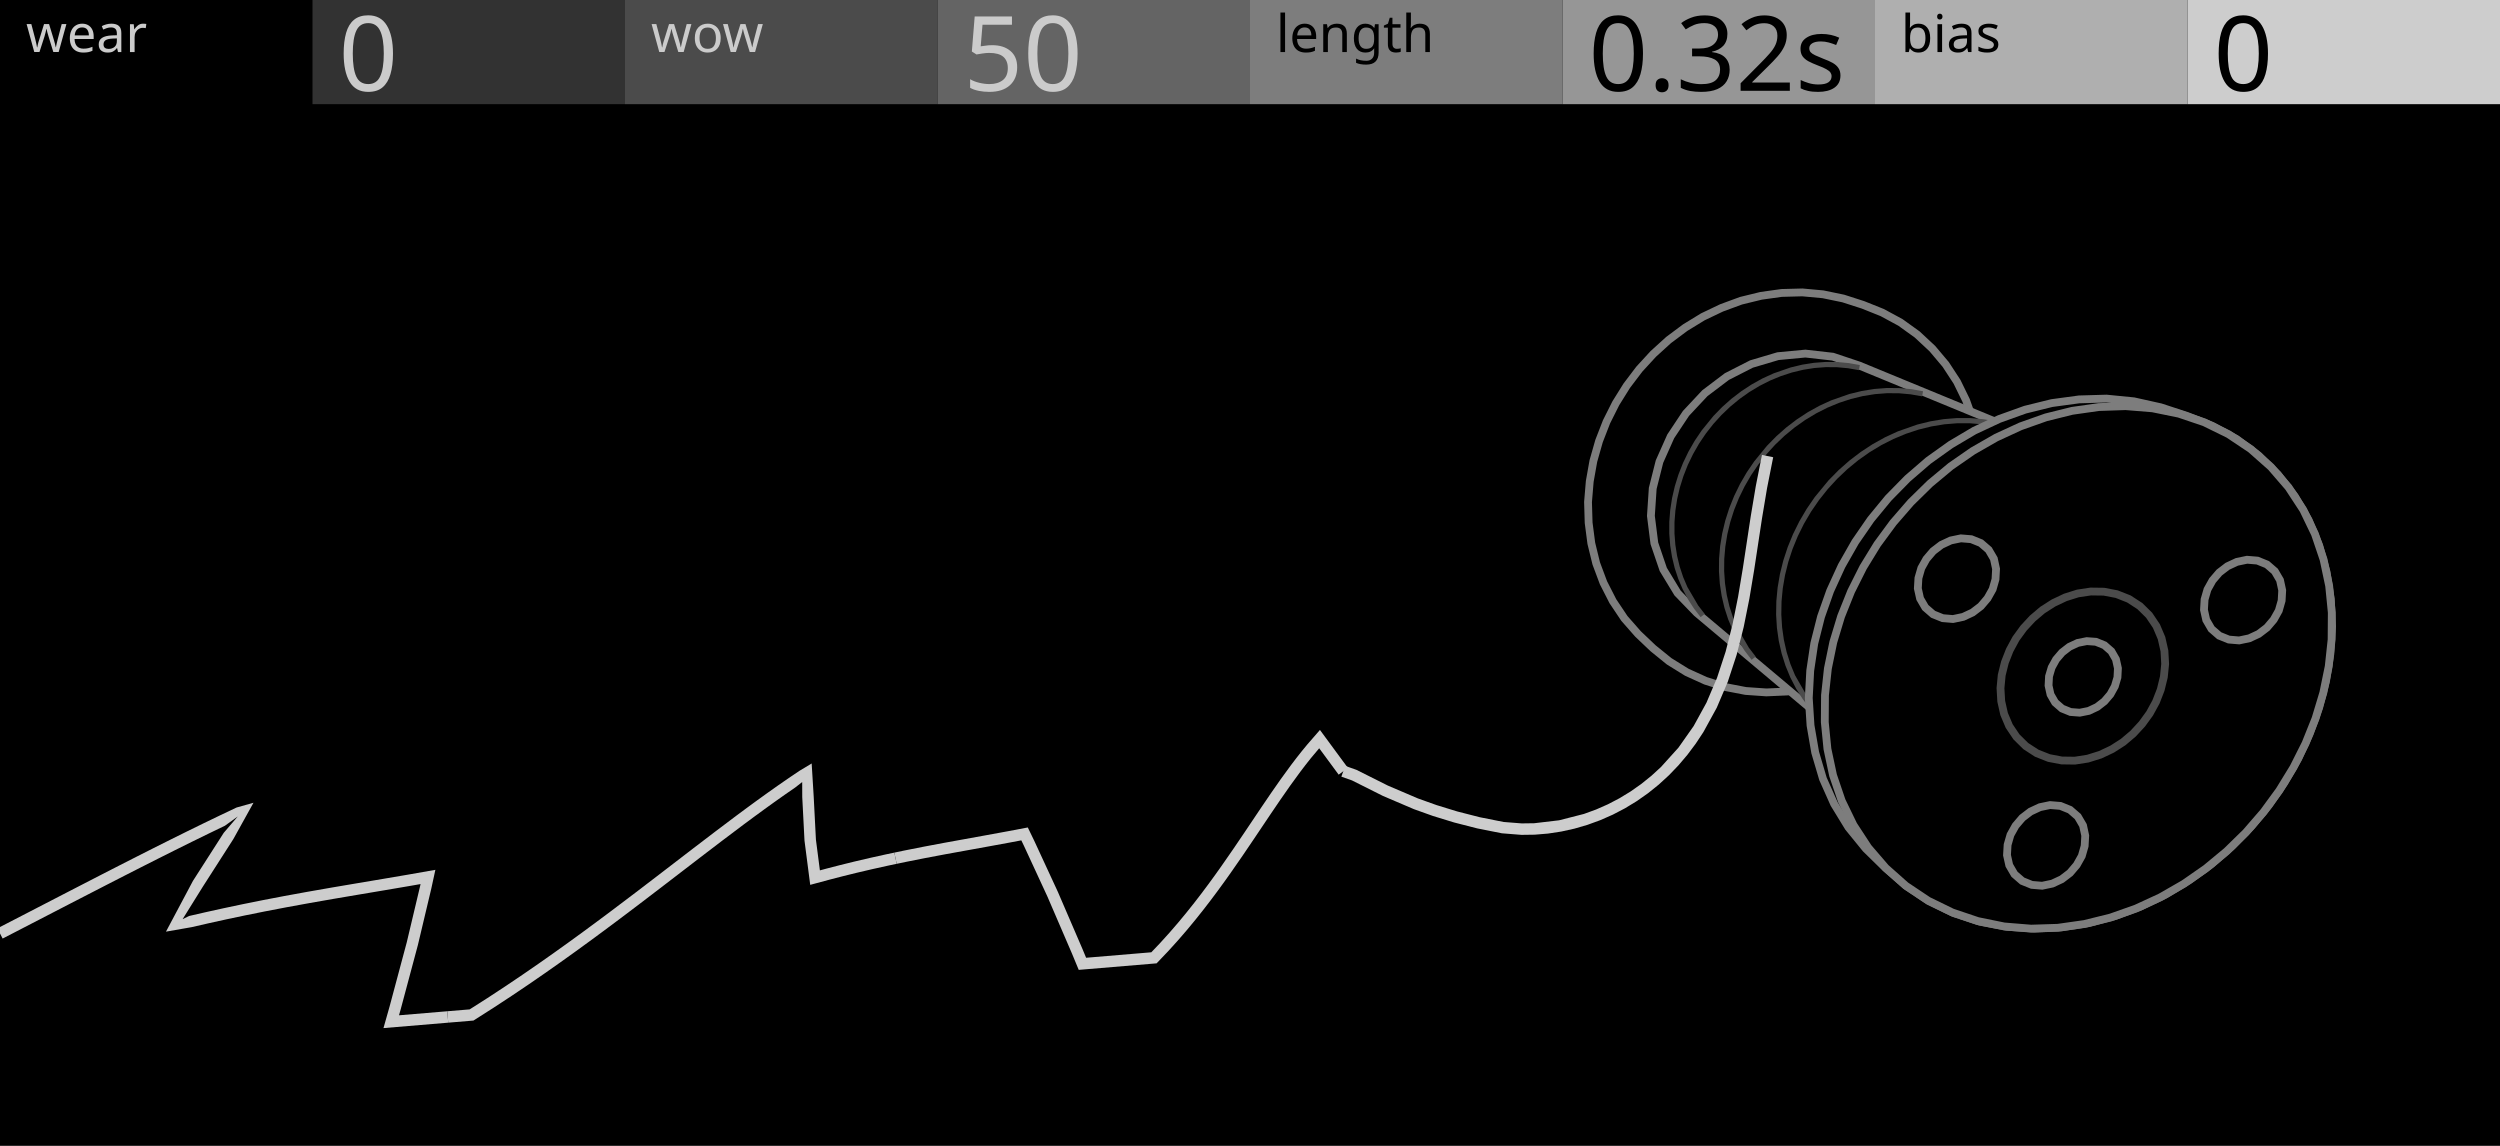
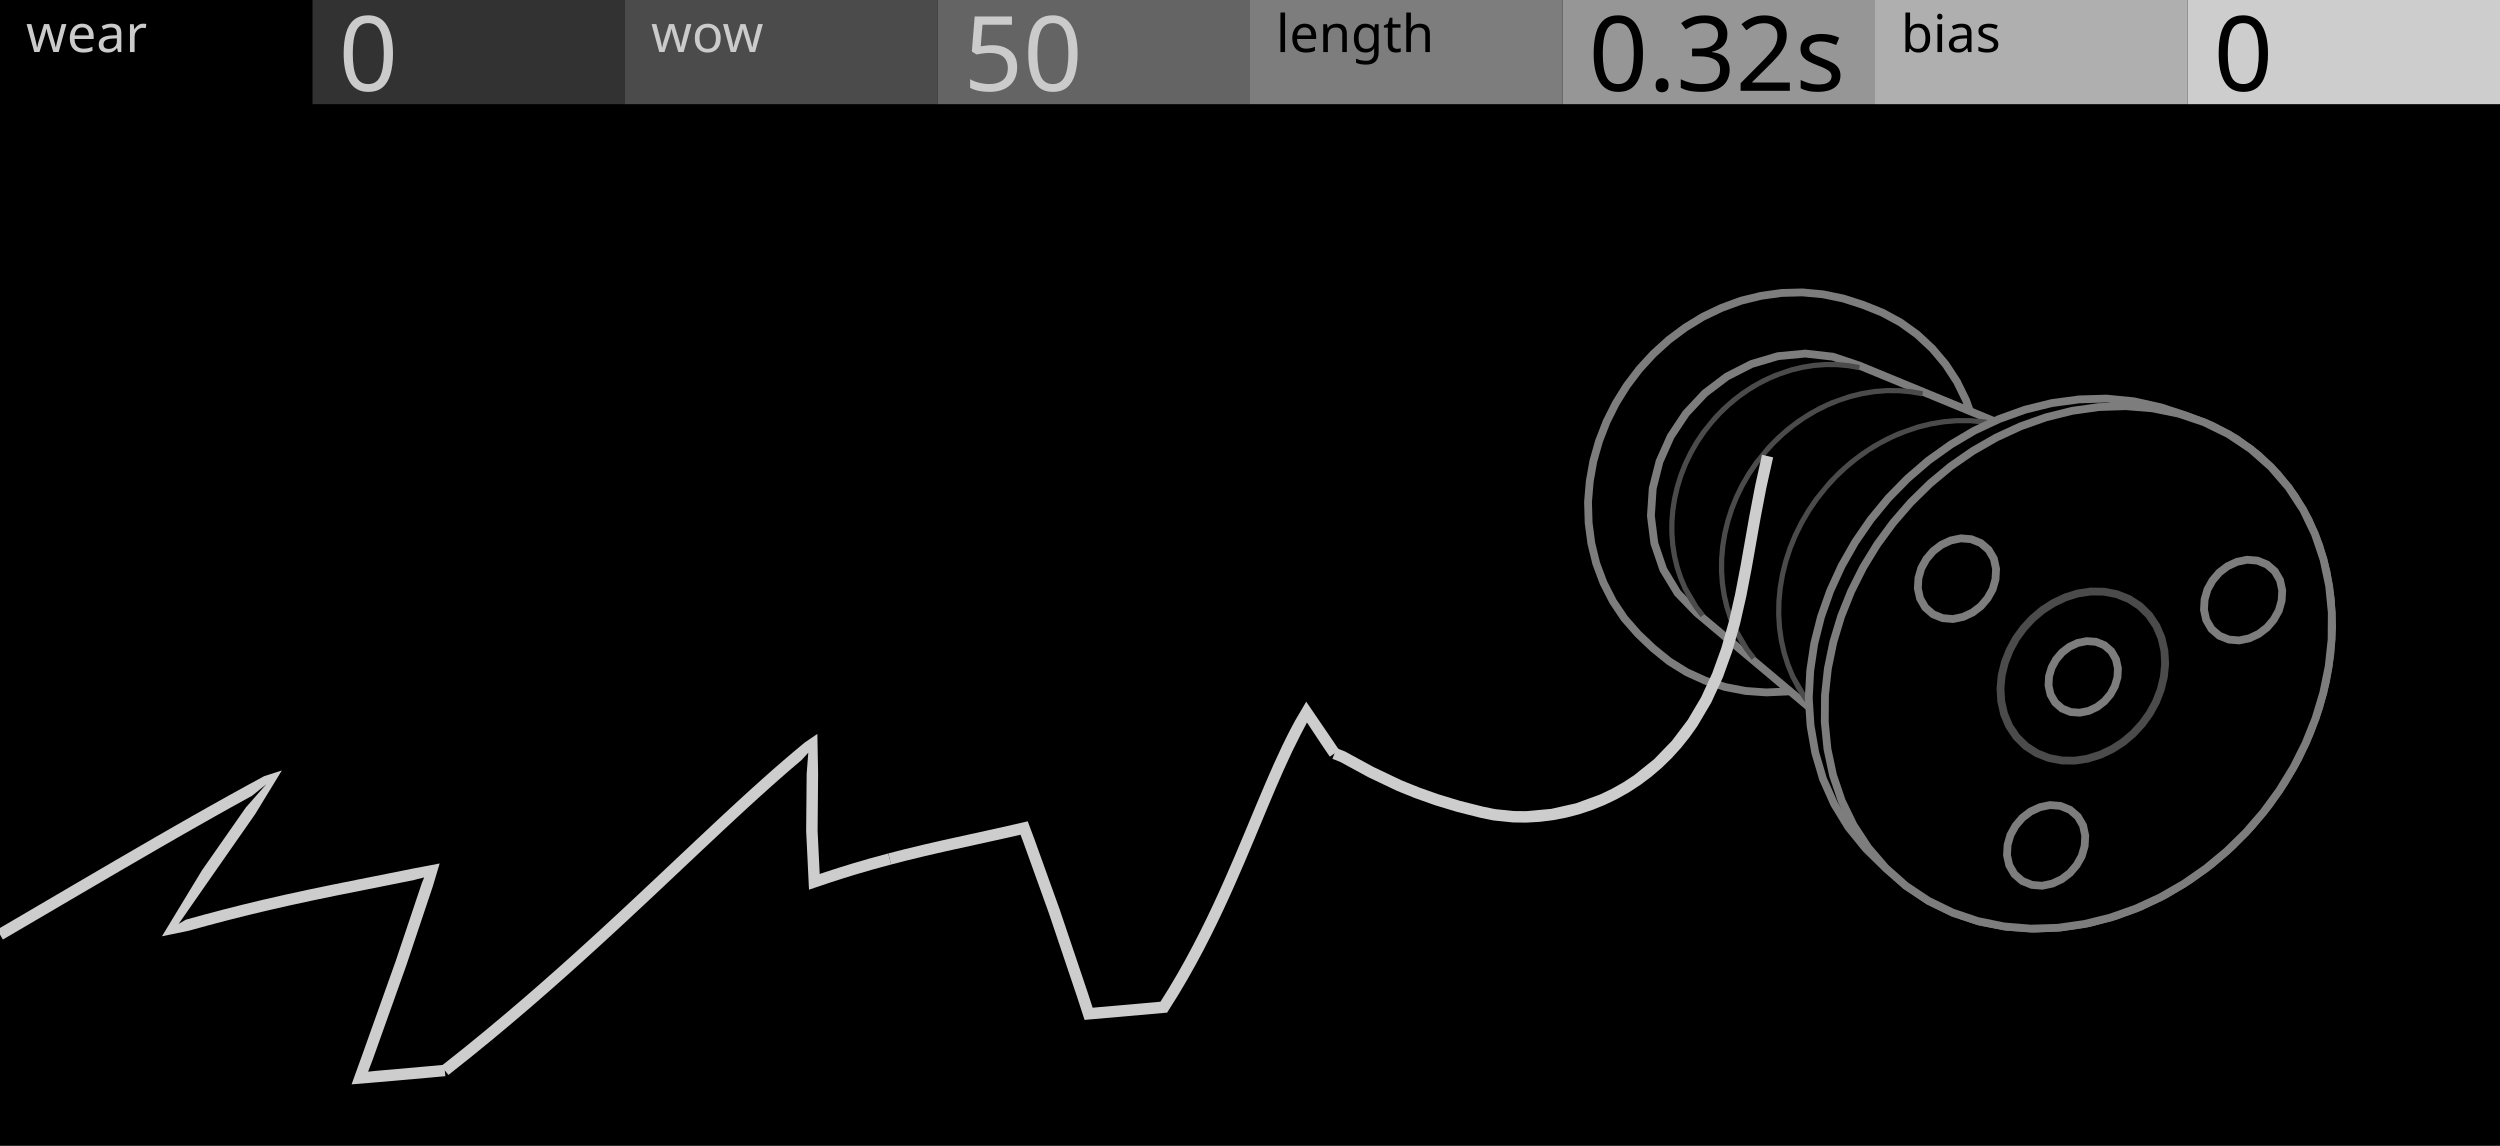
<svg xmlns="http://www.w3.org/2000/svg" width="480" height="220" viewBox="0 0 480 220">
  <g id="preview_canvas">
    <rect x="0" y="0" width="480" height="220" fill="#000000" stroke="none" />
  </g>
  <g id="preview_header">
    <rect x="0" y="0" width="60" height="20" fill="#000000" stroke="none" />
    <rect x="60" y="0" width="60" height="20" fill="#323232" stroke="none" />
    <rect x="120" y="0" width="60" height="20" fill="#4B4B4B" stroke="none" />
    <rect x="180" y="0" width="60" height="20" fill="#646464" stroke="none" />
    <rect x="240" y="0" width="60" height="20" fill="#7D7D7D" stroke="none" />
    <rect x="300" y="0" width="60" height="20" fill="#969696" stroke="none" />
    <rect x="360" y="0" width="60" height="20" fill="#AFAFAF" stroke="none" />
    <rect x="420" y="0" width="60" height="20" fill="#CDCDCD" stroke="none" />
    <text transform="matrix(1 0 0 1 5 10)" fill="#CBCBCB" stroke="none" font-family="UniversNextPro-Light" font-size="10px">wear</text>
    <text transform="matrix(1 0 0 1 65 17.44)" fill="#CBCBCB" stroke="none" font-family="UniversNextPro-Light" font-size="20px">0</text>
    <text transform="matrix(1 0 0 1 125 10)" fill="#CBCBCB" stroke="none" font-family="UniversNextPro-Light" font-size="10px">wow</text>
    <text transform="matrix(1 0 0 1 185 17.44)" fill="#CBCBCB" stroke="none" font-family="UniversNextPro-Light" font-size="20px">50</text>
    <text transform="matrix(1 0 0 1 245 10)" fill="#000000" stroke="none" font-family="UniversNextPro-Light" font-size="10px">length</text>
    <text transform="matrix(1 0 0 1 305 17.44)" fill="#000000" stroke="none" font-family="UniversNextPro-Light" font-size="20px">0.32s</text>
    <text transform="matrix(1 0 0 1 365 10)" fill="#000000" stroke="none" font-family="UniversNextPro-Light" font-size="10px">bias</text>
    <text transform="matrix(1 0 0 1 425 17.44)" fill="#000000" stroke="none" font-family="UniversNextPro-Light" font-size="20px">0</text>
  </g>
  <path id="spool_node_4" transform="matrix(1 0 0 1 342.58 94.54)" d="M -37.679 1.853 L -37.349 -2.11 L -36.653 -6.025 L -35.565 -9.85 L -34.126 -13.557 L -32.344 -17.112 L -30.24 -20.486 L -27.838 -23.656 L -25.149 -26.585 L -22.206 -29.26 L -19.018 -31.637 L -15.626 -33.713 L -12.038 -35.426 L -8.306 -36.8 L -4.443 -37.744 L -0.506 -38.293 L 3.469 -38.399 L 7.428 -38.036 L 11.32 -37.23 L 15.107 -36.011 L 18.798 -34.531 L 22.295 -32.642 L 25.523 -30.32 L 28.43 -27.61 L 30.992 -24.57 L 33.166 -21.241 L 34.909 -17.668 L 36.242 -13.923 L 37.156 -10.053 L 37.62 -6.103 L 37.687 -2.128 L 37.349 1.834 L 36.611 5.742 L 35.525 9.567 L 34.061 13.265 L 32.275 16.818 L 30.174 20.195 L 27.766 23.36 L 25.099 26.31 L 22.152 28.981 L 18.983 31.383 L 15.603 33.479 L 12.031 35.226 L 8.311 36.63 L 4.464 37.637 L 0.532 38.229 L -3.44 38.403 L -7.406 38.126 L -11.311 37.375 L -15.099 36.173 L -18.718 34.528 L -22.098 32.433 L -25.186 29.93 L -28.07 27.19 L -30.694 24.203 L -32.905 20.898 L -34.711 17.357 L -36.104 13.633 L -37.048 9.77 L -37.562 5.828 Z" fill="#000000" stroke="#7D7D7D" stroke-width="1.5" />
  <path id="spool_node_5" transform="matrix(1 0 0 1 373.68 115.18)" d="M -56.707 -16.125 L -56.355 -21.415 L -55.06 -26.555 L -52.903 -31.397 L -49.97 -35.812 L -46.346 -39.682 L -42.118 -42.881 L -37.395 -45.288 L -32.315 -46.796 L -27.041 -47.293 L -21.778 -46.696 L -16.753 -45.013 L -11.844 -42.992 L -6.936 -40.97 L -2.027 -38.948 L 2.881 -36.927 L 7.79 -34.905 L 12.698 -32.884 L 17.606 -30.862 L 22.515 -28.84 L 27.423 -26.819 L 32.332 -24.797 L 37.24 -22.775 L 42.062 -20.566 L 46.436 -17.574 L 50.131 -13.776 L 53.061 -9.36 L 55.12 -4.476 L 56.329 0.685 L 56.708 5.974 L 56.287 11.261 L 55.154 16.442 L 53.366 21.435 L 50.965 26.166 L 48.007 30.569 L 44.553 34.595 L 40.65 38.187 L 36.345 41.286 L 31.677 43.807 L 26.722 45.697 L 21.555 46.892 L 16.268 47.285 L 10.987 46.826 L 5.866 45.462 L 1.083 43.18 L -3.195 40.05 L -7.26 36.636 L -11.325 33.221 L -15.39 29.807 L -19.454 26.392 L -23.519 22.978 L -27.584 19.564 L -31.649 16.149 L -35.713 12.735 L -39.778 9.321 L -43.843 5.906 L -47.907 2.492 L -51.587 -1.319 L -54.333 -5.85 L -56.042 -10.866 Z" fill="#000000" stroke="#7D7D7D" stroke-width="1.5" />
  <path id="spool_node_6" transform="matrix(1 0 0 1 376.63 116.98)" d="M -15.26 29.402 L -16.737 27.456 L -19.152 23.184 L -20.088 20.864 L -20.832 18.439 L -21.378 15.924 L -21.721 13.333 L -21.857 10.683 L -21.783 7.99 L -21.499 5.271 L -21.005 2.545 L -20.302 -0.172 L -19.395 -2.86 L -18.287 -5.501 L -16.986 -8.079 L -15.499 -10.574 L -13.835 -12.971 L -12.003 -15.255 L -10.023 -17.401 L -7.899 -19.403 L -5.649 -21.246 L -3.288 -22.916 L -0.832 -24.401 L 1.702 -25.693 L 4.292 -26.78 L 6.934 -27.661 L 9.596 -28.325 L 12.265 -28.771 L 14.924 -28.997 L 17.553 -29.001 L 20.136 -28.785 L 22.678 -28.349 L 22.848 -29.334 L 20.263 -29.778 L 17.594 -30.001 L 14.881 -29.996 L 12.141 -29.764 L 9.392 -29.305 L 6.654 -28.622 L 2.605 -27.185 L -0.028 -25.963 L -2.589 -24.538 L -5.059 -22.92 L -7.423 -21.119 L -9.664 -19.149 L -11.768 -17.022 L -14.637 -13.569 L -16.34 -11.116 L -17.863 -8.561 L -19.196 -5.921 L -20.331 -3.213 L -21.261 -0.457 L -21.982 2.33 L -22.49 5.13 L -22.782 7.924 L -22.857 10.695 L -22.717 13.424 L -22.364 16.096 L -21.8 18.693 L -21.031 21.199 L -20.063 23.599 L -18.904 25.879 L -17.56 28.025 L -16.057 30.007 Z" fill="#4B4B4B" stroke="none" />
  <path id="spool_node_7" transform="matrix(1 0 0 1 362.11 108.17)" d="M -13.775 27.304 L -15.17 25.479 L -17.461 21.481 L -18.355 19.313 L -19.07 17.049 L -19.602 14.702 L -19.946 12.287 L -20.097 9.819 L -20.055 7.312 L -19.816 4.784 L -19.383 2.251 L -18.756 -0.272 L -17.938 -2.767 L -16.934 -5.217 L -15.75 -7.606 L -14.393 -9.917 L -12.871 -12.136 L -11.191 -14.25 L -9.373 -16.234 L -7.421 -18.084 L -5.349 -19.786 L -3.172 -21.327 L -0.906 -22.696 L 1.436 -23.885 L 3.831 -24.885 L 6.278 -25.693 L 8.747 -26.301 L 11.224 -26.705 L 13.695 -26.906 L 16.141 -26.901 L 18.548 -26.693 L 20.921 -26.279 L 21.093 -27.264 L 18.677 -27.685 L 16.185 -27.901 L 13.655 -27.906 L 11.103 -27.699 L 8.546 -27.281 L 6.002 -26.655 L 2.244 -25.333 L -0.196 -24.206 L -2.567 -22.889 L -4.851 -21.393 L -7.034 -19.727 L -9.101 -17.903 L -11.039 -15.932 L -13.676 -12.731 L -15.238 -10.454 L -16.631 -8.082 L -17.846 -5.629 L -18.877 -3.112 L -19.717 -0.549 L -20.362 2.045 L -20.808 4.653 L -21.054 7.257 L -21.098 9.841 L -20.942 12.388 L -20.587 14.883 L -20.036 17.31 L -19.295 19.654 L -18.369 21.901 L -17.265 24.038 L -15.991 26.051 L -14.569 27.911 Z" fill="#4B4B4B" stroke="none" />
  <path id="spool_node_8" transform="matrix(1 0 0 1 349.63 100.59)" d="M -12.533 25.479 L -13.854 23.761 L -16.031 20.005 L -16.885 17.971 L -17.572 15.848 L -18.089 13.65 L -18.429 11.389 L -18.591 9.08 L -18.571 6.737 L -18.369 4.375 L -17.985 2.009 L -17.42 -0.345 L -16.677 -2.672 L -15.76 -4.956 L -14.674 -7.182 L -13.426 -9.335 L -12.024 -11.4 L -10.474 -13.366 L -8.794 -15.211 L -6.987 -16.931 L -5.067 -18.511 L -3.049 -19.941 L -0.945 -21.211 L 1.231 -22.313 L 3.459 -23.237 L 5.737 -23.984 L 8.038 -24.543 L 10.349 -24.914 L 12.655 -25.094 L 14.943 -25.083 L 17.195 -24.882 L 19.42 -24.489 L 19.594 -25.474 L 17.327 -25.874 L 14.99 -26.082 L 12.619 -26.094 L 10.231 -25.908 L 7.84 -25.524 L 5.463 -24.946 L 1.958 -23.722 L -0.317 -22.676 L -2.523 -21.453 L -4.648 -20.061 L -6.676 -18.511 L -8.594 -16.812 L -10.391 -14.976 L -12.831 -11.991 L -14.273 -9.867 L -15.557 -7.653 L -16.674 -5.362 L -17.618 -3.011 L -18.384 -0.615 L -18.966 1.812 L -19.362 4.252 L -19.571 6.69 L -19.591 9.111 L -19.424 11.499 L -19.071 13.839 L -18.536 16.117 L -17.823 18.319 L -16.937 20.431 L -15.885 22.441 L -14.674 24.336 L -13.326 26.089 Z" fill="#4B4B4B" stroke="none" />
  <path id="spool_node_9" transform="matrix(1 0 0 1 338.79 93.99)" d="M -11.482 23.886 L -12.737 22.264 L -14.808 18.724 L -15.624 16.808 L -16.284 14.811 L -16.785 12.744 L -17.12 10.619 L -17.288 8.45 L -17.286 6.251 L -17.113 4.034 L -16.769 1.816 L -16.256 -0.39 L -15.575 -2.57 L -14.732 -4.709 L -13.729 -6.792 L -12.575 -8.806 L -11.275 -10.737 L -9.836 -12.575 L -8.275 -14.298 L -6.594 -15.904 L -4.807 -17.379 L -2.925 -18.713 L -0.962 -19.897 L 1.069 -20.923 L 3.151 -21.783 L 5.282 -22.477 L 7.436 -22.995 L 9.601 -23.336 L 11.764 -23.499 L 13.91 -23.483 L 16.027 -23.289 L 18.12 -22.916 L 18.296 -23.9 L 16.16 -24.281 L 13.96 -24.483 L 11.73 -24.499 L 9.485 -24.33 L 7.24 -23.976 L 5.01 -23.44 L 1.725 -22.299 L -0.405 -21.323 L -2.47 -20.18 L -4.455 -18.88 L -6.35 -17.43 L -8.14 -15.84 L -9.814 -14.121 L -12.085 -11.325 L -13.425 -9.335 L -14.615 -7.258 L -15.648 -5.11 L -16.519 -2.903 L -17.221 -0.653 L -17.751 1.626 L -18.107 3.919 L -18.286 6.211 L -18.288 8.488 L -18.114 10.736 L -17.766 12.94 L -17.247 15.086 L -16.56 17.162 L -15.712 19.154 L -14.708 21.051 L -13.554 22.842 L -12.274 24.498 Z" fill="#4B4B4B" stroke="none" />
-   <path id="spool_node_0" transform="matrix(1 0 0 1 215.25 163.18)" d="M 43.542 -15.752 L 42.085 -17.721 L 38.179 -23.033 L 35.742 -20.228 L 34.677 -18.932 L 33.643 -17.62 L 32.63 -16.29 L 30.647 -13.569 L 28.689 -10.762 L 26.72 -7.861 L 23.668 -3.313 L 21.517 -0.138 L 19.225 3.165 L 18.013 4.867 L 16.746 6.605 L 15.418 8.381 L 14.019 10.197 L 12.538 12.054 L 10.964 13.956 L 9.283 15.904 L 7.476 17.901 L 5.801 19.66 L -6.717 20.709 L -7.397 19.068 L -12.149 8.038 L -16.664 -1.725 L -17.912 -4.307 L -21.76 -3.578 L -25.78 -2.841 L -34.09 -1.334 L -38.044 -0.588 L -41.734 0.143 L -43.537 0.522 L -43.086 2.675 L -41.294 2.299 L -37.627 1.572 L -33.689 0.829 L -25.387 -0.676 L -21.357 -1.415 L -19.159 -1.832 L -18.653 -0.784 L -14.158 8.935 L -9.424 19.924 L -8.135 23.035 L 6.818 21.783 L 9.089 19.398 L 10.932 17.36 L 12.645 15.376 L 14.246 13.441 L 15.75 11.554 L 17.17 9.711 L 18.516 7.912 L 19.798 6.153 L 21.023 4.433 L 23.332 1.105 L 25.493 -2.085 L 28.544 -6.631 L 30.503 -9.517 L 32.44 -12.294 L 34.39 -14.97 L 35.382 -16.273 L 36.391 -17.552 L 38.036 -19.514 L 41.773 -14.444 Z" fill="#CDCDCD" stroke="none" />
-   <path id="spool_node_1" transform="matrix(1 0 0 1 129.02 171.47)" d="M 42.693 -7.768 L 41.085 -7.431 L 37.929 -6.731 L 34.993 -6.043 L 32.243 -5.364 L 29.647 -4.693 L 28.4 -4.357 L 27.636 -10.272 L 27.209 -18.553 L 26.82 -24.884 L 24.477 -23.473 L 22.429 -22.092 L 20.399 -20.688 L 18.383 -19.263 L 16.372 -17.815 L 14.36 -16.342 L 12.34 -14.845 L 8.257 -11.769 L 4.078 -8.58 L -2.461 -3.559 L -7.067 -0.039 L -11.929 3.633 L -14.475 5.53 L -17.109 7.471 L -19.841 9.457 L -22.682 11.491 L -25.645 13.575 L -28.746 15.711 L -32.001 17.904 L -35.433 20.157 L -38.843 22.331 L -43.143 22.691 L -42.959 24.883 L -38.119 24.478 L -34.238 22.004 L -30.783 19.736 L -27.507 17.529 L -24.388 15.38 L -21.409 13.285 L -18.554 11.241 L -15.81 9.246 L -13.165 7.298 L -10.611 5.394 L -8.137 3.533 L -5.735 1.712 L -1.122 -1.813 L 5.416 -6.833 L 9.587 -10.017 L 13.655 -13.081 L 15.664 -14.571 L 17.664 -16.034 L 19.661 -17.472 L 21.66 -18.885 L 23.669 -20.275 L 25.002 -21.321 L 25.011 -18.449 L 25.443 -10.074 L 26.541 -1.578 L 30.209 -2.566 L 32.782 -3.231 L 35.508 -3.904 L 38.418 -4.586 L 41.549 -5.281 L 43.144 -5.615 Z" fill="#CDCDCD" stroke="none" />
-   <path id="spool_node_2" transform="matrix(1 0 0 1 42.78 175.76)" d="M 43.097 18.401 L 33.828 19.177 L 34.152 18.031 L 37.45 5.705 L 40.025 -5.134 L 40.813 -8.753 L 35.593 -7.836 L 30.81 -7.021 L 25.857 -6.188 L 20.933 -5.353 L 16.211 -4.527 L 11.777 -3.718 L 7.647 -2.926 L 3.795 -2.15 L 0.184 -1.387 L -3.226 -0.635 L -6.469 0.109 L -7.717 0.715 L -3.844 -5.505 L 2.028 -14.666 L 5.891 -21.631 L 2.64 -20.716 L -0.545 -19.203 L -3.729 -17.666 L -6.921 -16.102 L -10.128 -14.511 L -13.358 -12.892 L -16.62 -11.242 L -19.92 -9.562 L -23.264 -7.849 L -30.113 -4.32 L -43.285 2.488 L -42.275 4.443 L -39.879 3.206 L -29.104 -2.366 L -22.259 -5.892 L -18.919 -7.603 L -15.625 -9.28 L -12.369 -10.927 L -9.146 -12.542 L -5.948 -14.129 L -2.767 -15.687 L 0.405 -17.219 L 2.875 -19.004 L 0.179 -15.858 L -5.728 -6.642 L -10.915 3.117 L -5.969 2.251 L -2.743 1.511 L 0.648 0.763 L 4.24 0.005 L 8.071 -0.767 L 12.182 -1.555 L 16.598 -2.361 L 21.307 -3.185 L 26.224 -4.019 L 31.177 -4.852 L 35.968 -5.668 L 37.966 -6.019 L 37.88 -5.623 L 35.317 5.166 L 32.031 17.447 L 30.845 21.635 L 43.281 20.593 Z" fill="#CDCDCD" stroke="none" />
-   <path id="spool_node_3" transform="matrix(1 0 0 1 299 123.82)" d="M 39.297 -36.476 L 38.113 -30.496 L 37.137 -24.665 L 35.632 -14.762 L 34.717 -9.27 L 33.641 -3.902 L 32.32 1.297 L 30.674 6.312 L 28.642 11.091 L 26.18 15.582 L 23.264 19.726 L 19.894 23.459 L 18.046 25.152 L 16.096 26.721 L 14.052 28.156 L 11.92 29.454 L 9.713 30.606 L 7.44 31.608 L 5.114 32.456 L 0.358 33.675 L -4.443 34.241 L -6.823 34.273 L -10.313 33.998 L -14.882 33.087 L -19.214 31.977 L -23.184 30.757 L -26.743 29.484 L -32.534 27.01 L -38.558 23.991 L -40.726 23.225 L -41.459 25.299 L -39.42 26.019 L -33.481 28.997 L -27.528 31.54 L -23.877 32.845 L -19.811 34.095 L -15.389 35.228 L -10.639 36.174 L -6.873 36.474 L -4.337 36.439 L -1.787 36.227 L 0.761 35.839 L 3.295 35.279 L 5.8 34.548 L 8.262 33.65 L 10.667 32.59 L 13.003 31.37 L 15.257 29.998 L 17.419 28.48 L 19.48 26.822 L 21.432 25.033 L 23.268 23.122 L 24.985 21.097 L 26.579 18.968 L 28.049 16.744 L 30.624 12.049 L 32.736 7.082 L 34.434 1.907 L 35.79 -3.431 L 36.881 -8.873 L 37.804 -14.416 L 39.309 -24.318 L 40.279 -30.111 L 41.451 -36.03 Z" fill="#CDCDCD" stroke="none" />
+   <path id="spool_node_0" transform="matrix(1 0 0 1 213.84 165.27)" d="M 43.299 -21.223 L 41.568 -23.78 L 36.954 -30.546 L 34.819 -26.907 L 33.954 -25.292 L 33.117 -23.648 L 32.299 -21.972 L 30.701 -18.514 L 29.121 -14.904 L 27.522 -11.126 L 25.011 -5.109 L 23.209 -0.839 L 21.252 3.663 L 20.2 6.008 L 19.088 8.42 L 17.909 10.902 L 16.65 13.458 L 15.302 16.093 L 13.849 18.81 L 12.275 21.615 L 10.56 24.513 L 8.963 27.061 L -4.053 28.208 L -4.948 25.457 L -10.37 9.372 L -15.254 -4.208 L -16.517 -7.58 L -20.447 -6.674 L -24.436 -5.787 L -32.709 -3.971 L -36.66 -3.064 L -40.355 -2.169 L -43.295 -1.411 L -42.746 0.719 L -39.821 -0.035 L -36.155 -0.923 L -32.226 -1.825 L -23.963 -3.639 L -19.962 -4.528 L -17.901 -5.003 L -17.319 -3.45 L -12.448 10.096 L -7.037 26.149 L -5.603 30.553 L 10.246 29.156 L 12.44 25.658 L 14.181 22.713 L 15.778 19.867 L 17.251 17.113 L 18.617 14.445 L 19.889 11.86 L 21.081 9.353 L 22.203 6.919 L 23.263 4.555 L 25.232 0.026 L 27.041 -4.26 L 29.551 -10.275 L 31.142 -14.036 L 32.709 -17.614 L 34.284 -21.022 L 35.904 -24.273 L 37.1 -26.549 L 39.745 -22.548 L 41.478 -19.989 Z" fill="#CDCDCD" stroke="none" />
+   <path id="spool_node_1" transform="matrix(1 0 0 1 127.92 173.65)" d="M 42.61 -9.788 L 38.964 -8.795 L 36.001 -7.933 L 33.219 -7.077 L 30.586 -6.226 L 29.463 -5.846 L 29.061 -14.154 L 29.157 -25.051 L 29.017 -32.737 L 26.625 -31.117 L 24.57 -29.41 L 22.522 -27.666 L 20.474 -25.884 L 18.419 -24.062 L 16.349 -22.199 L 14.258 -20.293 L 12.14 -18.341 L 9.988 -16.342 L 5.561 -12.192 L -1.485 -5.552 L -6.53 -0.818 L -9.181 1.651 L -11.928 4.191 L -14.782 6.807 L -17.754 9.503 L -20.857 12.283 L -24.105 15.152 L -27.515 18.115 L -31.105 21.177 L -34.898 24.345 L -38.92 27.626 L -43.195 31.021 L -41.826 32.744 L -37.54 29.34 L -33.497 26.042 L -29.686 22.859 L -26.079 19.782 L -22.655 16.807 L -19.395 13.927 L -16.281 11.137 L -13.3 8.433 L -10.438 5.81 L -7.684 3.263 L -5.029 0.79 L -2.462 -1.613 L 0.023 -3.95 L 7.068 -10.589 L 11.488 -14.732 L 13.634 -16.726 L 15.745 -18.671 L 17.826 -20.569 L 19.884 -22.421 L 21.926 -24.231 L 23.958 -25.998 L 25.986 -27.726 L 27.274 -29.137 L 26.957 -25.077 L 26.861 -14.111 L 27.407 -2.829 L 31.277 -4.137 L 33.881 -4.979 L 36.632 -5.825 L 39.561 -6.678 L 43.188 -7.665 Z" fill="#CDCDCD" stroke="none" />
+   <path id="spool_node_2" transform="matrix(1 0 0 1 42.48 178.06)" d="M 42.829 26.377 L 39.848 26.65 L 29.662 27.548 L 28.198 27.705 L 29.128 25.257 L 35.561 7.216 L 40.62 -7.871 L 41.936 -12.275 L 36.562 -11.251 L 31.701 -10.271 L 26.658 -9.27 L 21.632 -8.262 L 16.794 -7.259 L 12.233 -6.269 L 7.965 -5.292 L 3.965 -4.327 L 0.195 -3.372 L -3.381 -2.424 L -6.799 -1.481 L -8.175 -0.676 L -1.876 -9.729 L 6.514 -21.747 L 11.641 -30.137 L 8.256 -29.047 L 4.828 -27.184 L 1.374 -25.279 L -2.113 -23.33 L -5.644 -21.334 L -9.226 -19.29 L -12.869 -17.195 L -20.37 -12.843 L -28.213 -8.258 L -43.036 0.434 L -41.924 2.333 L -27.101 -6.359 L -19.263 -10.942 L -11.77 -15.289 L -8.133 -17.381 L -4.557 -19.421 L -1.035 -21.412 L 2.442 -23.356 L 5.884 -25.254 L 8.646 -27.485 L 4.713 -23.01 L -3.704 -10.954 L -11.386 1.709 L -6.204 0.637 L -2.807 -0.301 L 0.747 -1.243 L 4.493 -2.191 L 8.468 -3.15 L 12.712 -4.121 L 17.251 -5.107 L 22.072 -6.106 L 32.132 -8.114 L 37.004 -9.096 L 38.962 -9.599 L 38.53 -8.557 L 33.482 6.497 L 27.059 24.508 L 25.022 30.136 L 29.855 29.739 L 40.045 28.841 L 43.03 28.568 Z" fill="#CDCDCD" stroke="none" />
+   <path id="spool_node_3" transform="matrix(1 0 0 1 298.13 122.63)" d="M 40.173 -35.311 L 38.861 -29.409 L 37.761 -23.665 L 36.042 -13.937 L 35.007 -8.559 L 33.812 -3.314 L 32.376 1.753 L 30.617 6.626 L 28.478 11.256 L 25.915 15.592 L 22.906 19.575 L 19.454 23.146 L 15.583 26.247 L 13.507 27.603 L 11.347 28.821 L 9.113 29.896 L 4.472 31.597 L -0.315 32.675 L -5.137 33.111 L -7.523 33.084 L -11.021 32.726 L -13.324 32.259 L -17.8 31.131 L -21.95 29.873 L -25.713 28.539 L -29.049 27.187 L -34.399 24.639 L -39.891 21.652 L -41.493 21.012 L -42.309 23.055 L -40.828 23.647 L -35.418 26.59 L -29.918 29.208 L -26.494 30.596 L -22.637 31.963 L -18.388 33.252 L -13.812 34.404 L -11.394 34.895 L -7.627 35.283 L -5.087 35.312 L -2.531 35.166 L 0.027 34.849 L 2.573 34.362 L 5.094 33.708 L 7.575 32.889 L 10.003 31.909 L 12.365 30.772 L 14.65 29.484 L 16.846 28.05 L 18.944 26.477 L 20.937 24.773 L 22.817 22.946 L 24.58 21.005 L 26.223 18.958 L 27.744 16.815 L 30.428 12.276 L 32.655 7.458 L 34.472 2.422 L 35.948 -2.785 L 37.16 -8.106 L 38.205 -13.538 L 39.924 -23.267 L 41.018 -28.973 L 42.316 -34.815 Z" fill="#CDCDCD" stroke="none" />
  <path id="spool_node_10" transform="matrix(1 0 0 1 397.52 127.41)" d="M -50.234 6.61 L -49.955 1.341 L -49.177 -3.877 L -47.884 -8.992 L -46.126 -13.966 L -43.927 -18.763 L -41.317 -23.348 L -38.319 -27.69 L -34.966 -31.764 L -31.27 -35.53 L -27.275 -38.976 L -22.98 -42.042 L -18.441 -44.731 L -13.662 -46.967 L -8.697 -48.749 L -3.575 -50.015 L 1.651 -50.725 L 6.925 -50.879 L 12.175 -50.36 L 17.321 -49.214 L 22.337 -47.572 L 27.247 -45.643 L 31.883 -43.129 L 36.115 -39.98 L 39.87 -36.278 L 43.094 -32.107 L 45.744 -27.547 L 47.768 -22.676 L 49.173 -17.592 L 49.993 -12.382 L 50.238 -7.111 L 49.904 -1.846 L 49.075 3.364 L 47.747 8.471 L 45.953 13.432 L 43.753 18.229 L 41.115 22.799 L 38.127 27.148 L 34.772 31.222 L 31.095 35.005 L 27.118 38.474 L 22.847 41.572 L 18.336 44.308 L 13.585 46.604 L 8.643 48.451 L 3.549 49.825 L -1.665 50.636 L -6.934 50.881 L -12.196 50.532 L -17.381 49.557 L -22.39 47.903 L -27.136 45.605 L -31.528 42.688 L -35.511 39.229 L -39.282 35.538 L -42.61 31.449 L -45.362 26.951 L -47.507 22.131 L -49 17.072 L -49.899 11.875 Z" fill="#000000" stroke="#7D7D7D" stroke-width="1.5" />
  <path id="spool_node_11" transform="matrix(1 0 0 1 399.03 128.14)" d="M -3.915 49.995 L -9.08 50.159 L -14.229 49.738 L -19.29 48.708 L -24.185 47.058 L -28.826 44.792 L -33.12 41.921 L -36.98 38.49 L -40.348 34.574 L -43.173 30.251 L -45.423 25.602 L -47.086 20.71 L -48.163 15.657 L -48.67 10.515 L -48.632 5.347 L -48.076 0.21 L -47.035 -4.851 L -45.539 -9.797 L -43.618 -14.593 L -41.3 -19.212 L -38.601 -23.619 L -35.539 -27.782 L -32.152 -31.685 L -28.463 -35.303 L -24.491 -38.61 L -20.244 -41.554 L -15.761 -44.123 L -11.069 -46.288 L -6.199 -48.012 L -1.184 -49.257 L 3.931 -49.985 L 9.095 -50.158 L 14.245 -49.742 L 19.307 -48.712 L 24.2 -47.057 L 28.836 -44.78 L 33.128 -41.908 L 36.995 -38.485 L 40.369 -34.575 L 43.199 -30.254 L 45.443 -25.6 L 47.096 -20.706 L 48.168 -15.652 L 48.674 -10.511 L 48.638 -5.345 L 48.087 -0.207 L 47.05 4.854 L 45.557 9.801 L 43.636 14.598 L 41.313 19.214 L 38.613 23.621 L 35.561 27.791 L 32.179 31.699 L 28.484 35.313 L 24.503 38.609 L 20.26 41.559 L 15.779 44.133 L 11.087 46.299 L 6.216 48.022 L 1.2 49.266 Z" fill="#000000" stroke="#7D7D7D" stroke-width="1.5" />
  <path id="spool_node_12" transform="matrix(1 0 0 1 399.9 129.81)" d="M -1.529 16.236 L -4.042 16.201 L -6.51 15.73 L -8.844 14.805 L -10.95 13.438 L -12.737 11.674 L -14.136 9.59 L -15.113 7.277 L -15.663 4.827 L -15.807 2.319 L -15.571 -0.184 L -14.964 -2.624 L -14.047 -4.964 L -12.851 -7.176 L -11.371 -9.209 L -9.663 -11.053 L -7.746 -12.681 L -5.628 -14.035 L -3.357 -15.11 L -0.96 -15.867 L 1.527 -16.239 L 4.038 -16.206 L 6.505 -15.736 L 8.839 -14.813 L 10.945 -13.447 L 12.732 -11.685 L 14.133 -9.602 L 15.114 -7.29 L 15.67 -4.84 L 15.81 -2.33 L 15.558 0.171 L 14.96 2.612 L 14.049 4.955 L 12.843 7.161 L 11.367 9.197 L 9.662 11.043 L 7.743 12.668 L 5.626 14.025 L 3.354 15.098 L 0.955 15.849 Z" fill="#000000" stroke="#4B4B4B" stroke-width="1.5" />
  <path id="spool_node_13" transform="matrix(1 0 0 1 399.98 129.97)" d="M -0.674 6.868 L -2.436 6.732 L -4.071 6.067 L -5.397 4.907 L -6.277 3.379 L -6.658 1.656 L -6.567 -0.109 L -6.064 -1.803 L -5.211 -3.352 L -4.061 -4.696 L -2.66 -5.778 L -1.057 -6.529 L 0.678 -6.875 L 2.441 -6.746 L 4.076 -6.079 L 5.402 -4.918 L 6.28 -3.389 L 6.66 -1.666 L 6.57 0.098 L 6.068 1.793 L 5.215 3.342 L 4.065 4.686 L 2.664 5.767 L 1.061 6.52 Z" fill="#000000" stroke="#7D7D7D" stroke-width="1.5" />
  <path id="spool_node_14" transform="matrix(1 0 0 1 430.7 115.26)" d="M -0.782 7.703 L -2.767 7.537 L -4.606 6.791 L -6.103 5.491 L -7.102 3.774 L -7.535 1.83 L -7.421 -0.157 L -6.868 -2.071 L -5.896 -3.812 L -4.603 -5.328 L -3.019 -6.539 L -1.215 -7.381 L 0.736 -7.788 L 2.72 -7.624 L 4.559 -6.88 L 6.059 -5.582 L 7.063 -3.865 L 7.484 -1.919 L 7.375 0.068 L 6.826 1.984 L 5.849 3.723 L 4.558 5.24 L 2.973 6.45 L 1.168 7.291 Z" fill="#000000" stroke="#7D7D7D" stroke-width="1.5" />
  <path id="spool_node_15" transform="matrix(1 0 0 1 375.76 111.15)" d="M -0.782 7.703 L -2.767 7.537 L -4.606 6.791 L -6.103 5.491 L -7.102 3.774 L -7.535 1.83 L -7.421 -0.157 L -6.868 -2.071 L -5.896 -3.812 L -4.603 -5.328 L -3.019 -6.539 L -1.215 -7.381 L 0.736 -7.788 L 2.72 -7.624 L 4.559 -6.88 L 6.059 -5.582 L 7.063 -3.865 L 7.484 -1.919 L 7.375 0.068 L 6.826 1.984 L 5.849 3.723 L 4.558 5.24 L 2.973 6.45 L 1.168 7.291 Z" fill="#000000" stroke="#7D7D7D" stroke-width="1.5" />
  <path id="spool_node_16" transform="matrix(1 0 0 1 392.88 162.36)" d="M -0.782 7.703 L -2.767 7.537 L -4.606 6.791 L -6.103 5.491 L -7.102 3.774 L -7.535 1.83 L -7.421 -0.157 L -6.868 -2.071 L -5.896 -3.812 L -4.603 -5.328 L -3.019 -6.539 L -1.215 -7.381 L 0.736 -7.788 L 2.72 -7.624 L 4.559 -6.88 L 6.059 -5.582 L 7.063 -3.865 L 7.484 -1.919 L 7.375 0.068 L 6.826 1.984 L 5.849 3.723 L 4.558 5.24 L 2.973 6.45 L 1.168 7.291 Z" fill="#000000" stroke="#7D7D7D" stroke-width="1.5" />
</svg>
